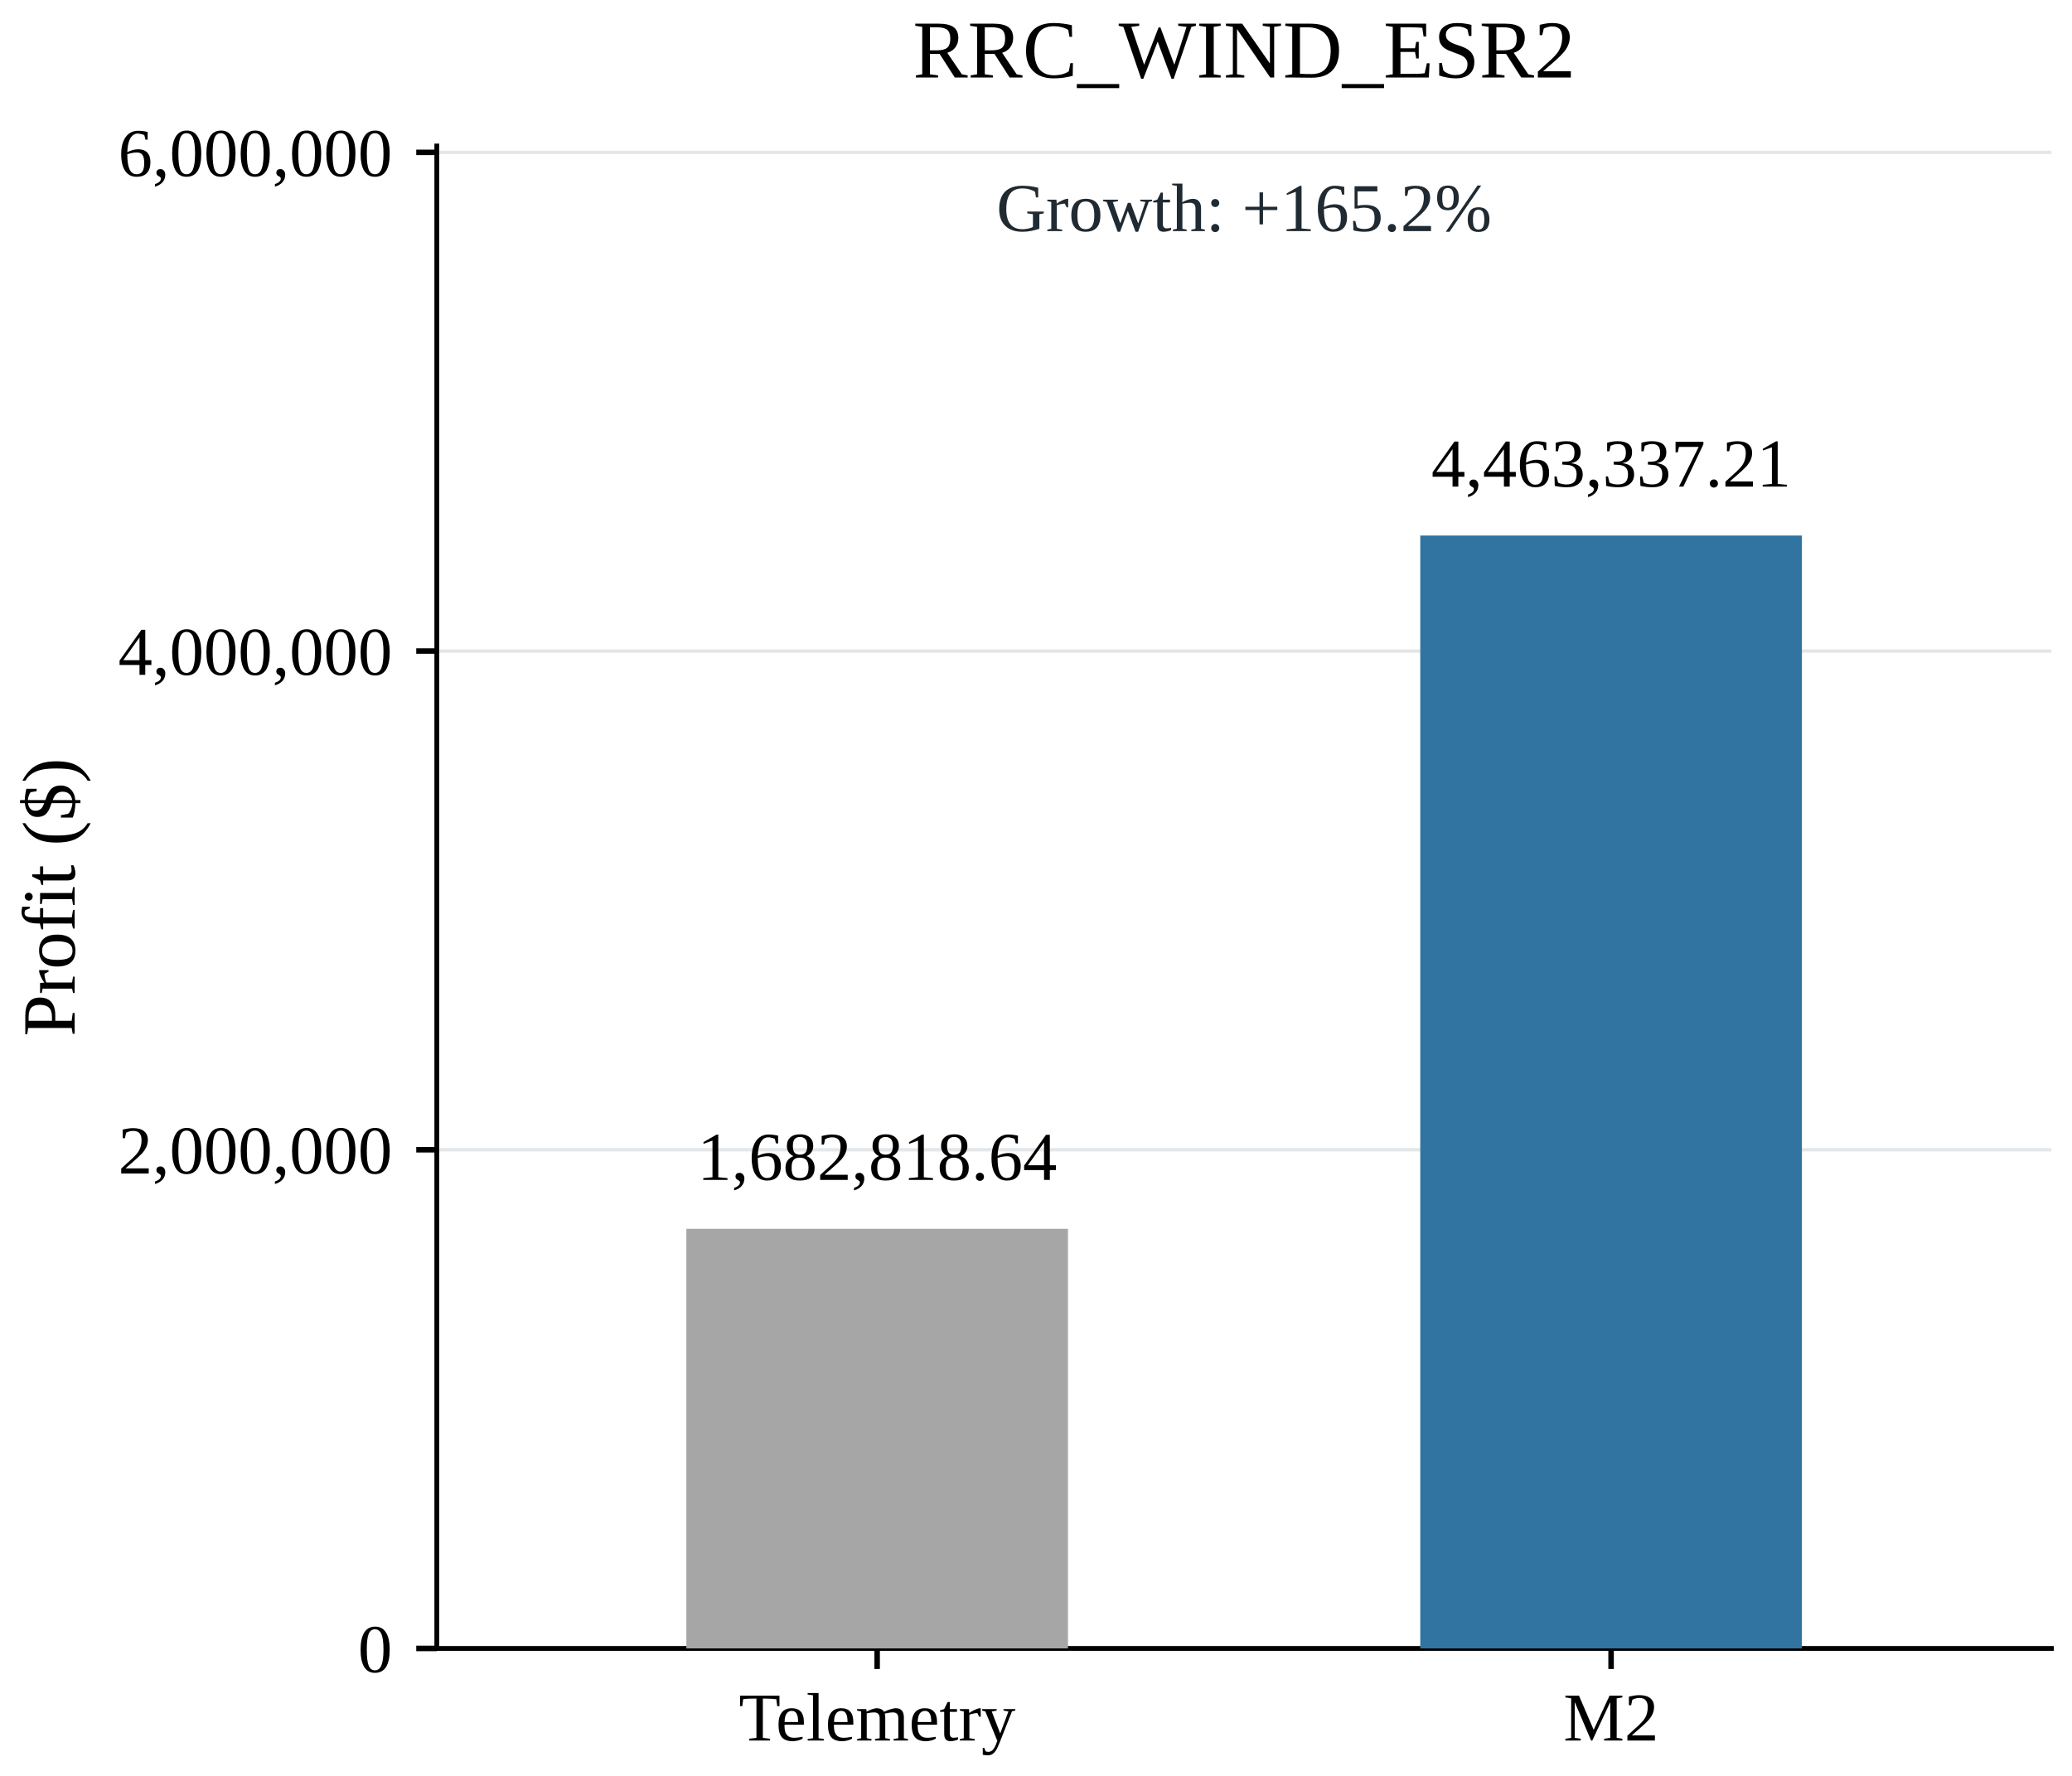
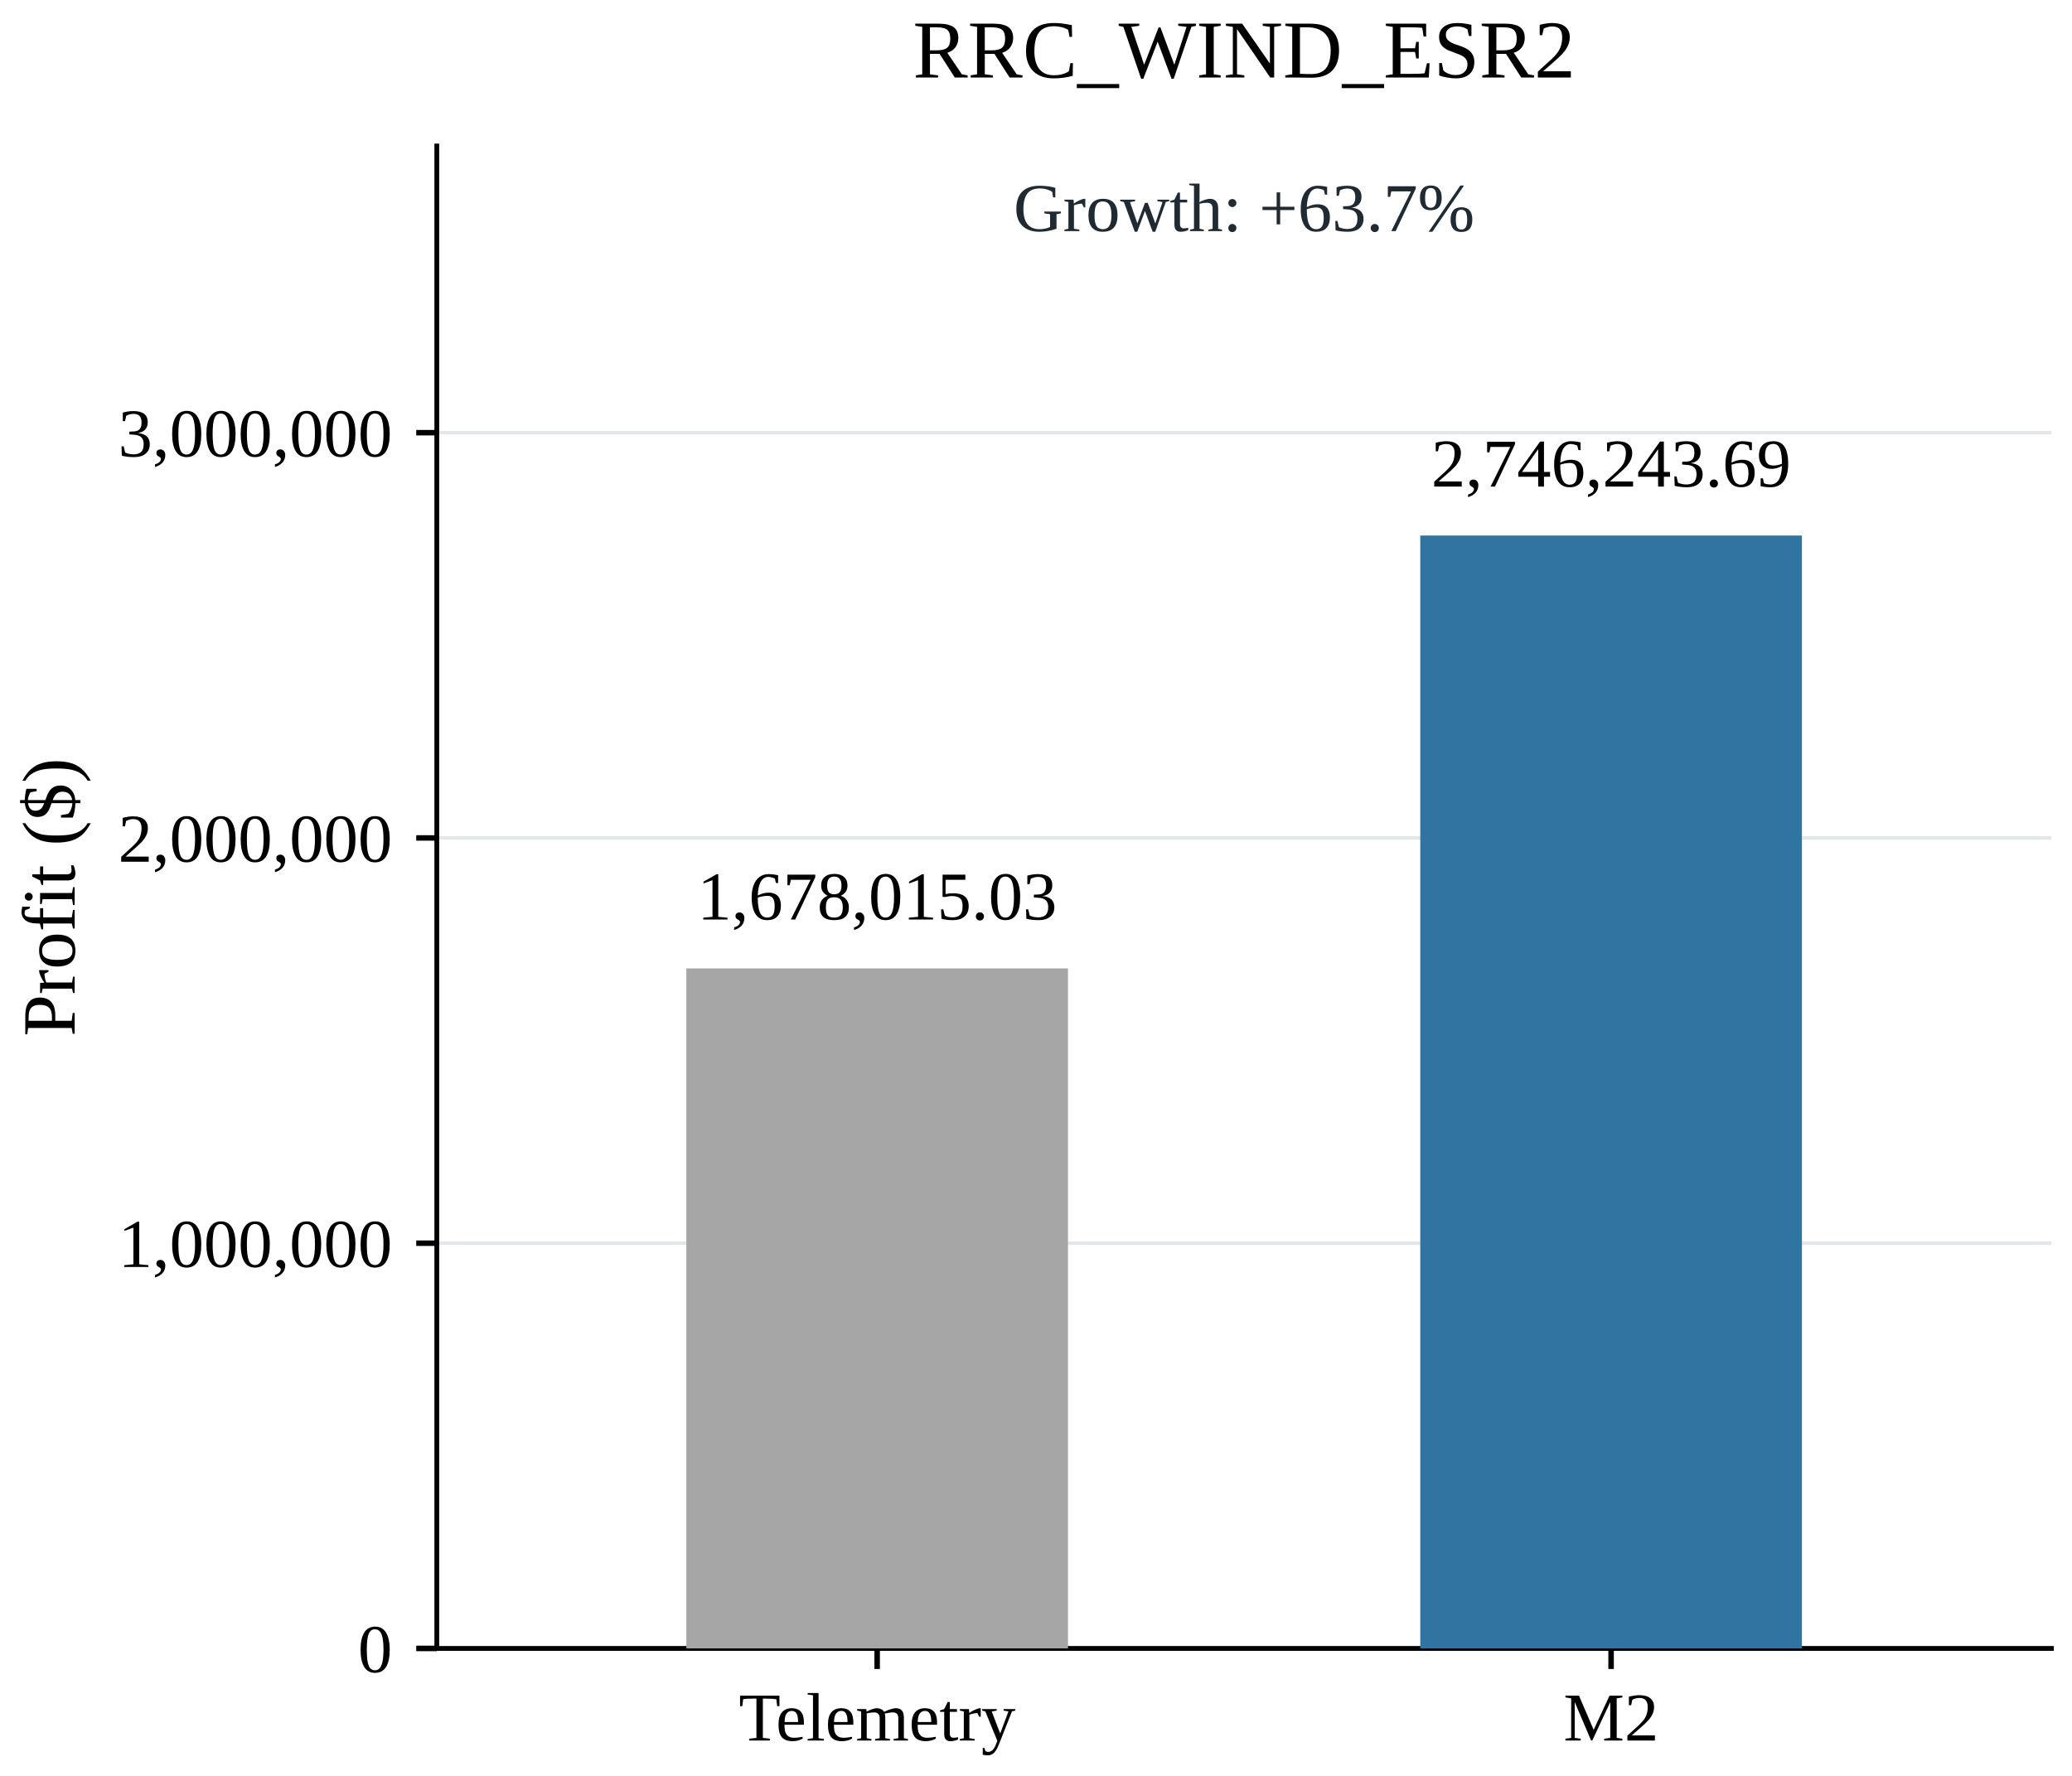
<svg xmlns="http://www.w3.org/2000/svg" xmlns:xlink="http://www.w3.org/1999/xlink" width="302.4pt" height="259.2pt" viewBox="0 0 302.4 259.2" version="1.1">
  <defs>
    <style type="text/css">*{stroke-linejoin: round; stroke-linecap: butt}</style>
  </defs>
  <g id="figure_1">
    <g id="patch_1">
      <path d="M 0 259.2  L 302.4 259.2  L 302.4 0  L 0 0  z " style="fill: #ffffff" />
    </g>
    <g id="axes_1">
      <g id="patch_2">
        <path d="M 63.749 240.598  L 299.4 240.598  L 299.4 21.31  L 63.749 21.31  z " style="fill: #ffffff" />
      </g>
      <g id="matplotlib.axis_1">
        <g id="xtick_1">
          <g id="line2d_1">
            <defs>
-               <path id="mb95e7b09bb" d="M 0 0  L 0 3  " style="stroke: #000000; stroke-width: 0.8" />
+               <path id="mf30fd080d0" d="M 0 0  L 0 3  " style="stroke: #000000; stroke-width: 0.8" />
            </defs>
            <g>
-               <use xlink:href="#mb95e7b09bb" x="128.017" y="240.598" style="stroke: #000000; stroke-width: 0.8" />
+               <use xlink:href="#mf30fd080d0" x="128.017" y="240.598" style="stroke: #000000; stroke-width: 0.8" />
            </g>
          </g>
          <g id="text_1">
            <text style="font: 10px 'Times New Roman'; text-anchor: middle" x="128.017" y="254.042" transform="rotate(-0 128.0175 254.0419)">Telemetry</text>
          </g>
        </g>
        <g id="xtick_2">
          <g id="line2d_2">
            <g>
-               <use xlink:href="#mb95e7b09bb" x="235.131" y="240.598" style="stroke: #000000; stroke-width: 0.8" />
+               <use xlink:href="#mf30fd080d0" x="235.131" y="240.598" style="stroke: #000000; stroke-width: 0.8" />
            </g>
          </g>
          <g id="text_2">
            <text style="font: 10px 'Times New Roman'; text-anchor: middle" x="235.131" y="254.042" transform="rotate(-0 235.1314 254.0419)">M2</text>
          </g>
        </g>
      </g>
      <g id="matplotlib.axis_2">
        <g id="ytick_1">
          <g id="line2d_3">
-             <path d="M 63.749 240.598  L 299.4 240.598  " clip-path="url(#p5cc1341f97)" style="fill: none; stroke: #e4e7ea; stroke-width: 0.5; stroke-linecap: square" />
+             <path d="M 63.749 240.598  L 299.4 240.598  " clip-path="url(#p9520b4fd5e)" style="fill: none; stroke: #e4e7ea; stroke-width: 0.5; stroke-linecap: square" />
          </g>
          <g id="line2d_4">
            <defs>
-               <path id="me438fae1da" d="M 0 0  L -3 0  " style="stroke: #000000; stroke-width: 0.8" />
+               <path id="m8d6061ee42" d="M 0 0  L -3 0  " style="stroke: #000000; stroke-width: 0.8" />
            </defs>
            <g>
-               <use xlink:href="#me438fae1da" x="63.749" y="240.598" style="stroke: #000000; stroke-width: 0.8" />
+               <use xlink:href="#m8d6061ee42" x="63.749" y="240.598" style="stroke: #000000; stroke-width: 0.8" />
            </g>
          </g>
          <g id="text_3">
            <text style="font: 10px 'Times New Roman'; text-anchor: end" x="57.249" y="244.07" transform="rotate(-0 57.24915 244.0701)">0</text>
          </g>
        </g>
        <g id="ytick_2">
          <g id="line2d_5">
-             <path d="M 63.749 167.812  L 299.4 167.812  " clip-path="url(#p5cc1341f97)" style="fill: none; stroke: #e4e7ea; stroke-width: 0.5; stroke-linecap: square" />
+             <path d="M 63.749 181.45  L 299.4 181.45  " clip-path="url(#p9520b4fd5e)" style="fill: none; stroke: #e4e7ea; stroke-width: 0.5; stroke-linecap: square" />
          </g>
          <g id="line2d_6">
            <g>
-               <use xlink:href="#me438fae1da" x="63.749" y="167.812" style="stroke: #000000; stroke-width: 0.8" />
+               <use xlink:href="#m8d6061ee42" x="63.749" y="181.45" style="stroke: #000000; stroke-width: 0.8" />
            </g>
          </g>
          <g id="text_4">
-             <text style="font: 10px 'Times New Roman'; text-anchor: end" x="57.249" y="171.283" transform="rotate(-0 57.24915 171.2835)">2,000,000</text>
+             <text style="font: 10px 'Times New Roman'; text-anchor: end" x="57.249" y="184.922" transform="rotate(-0 57.24915 184.9218)">1,000,000</text>
          </g>
        </g>
        <g id="ytick_3">
          <g id="line2d_7">
-             <path d="M 63.749 95.025  L 299.4 95.025  " clip-path="url(#p5cc1341f97)" style="fill: none; stroke: #e4e7ea; stroke-width: 0.5; stroke-linecap: square" />
+             <path d="M 63.749 122.302  L 299.4 122.302  " clip-path="url(#p9520b4fd5e)" style="fill: none; stroke: #e4e7ea; stroke-width: 0.5; stroke-linecap: square" />
          </g>
          <g id="line2d_8">
            <g>
-               <use xlink:href="#me438fae1da" x="63.749" y="95.025" style="stroke: #000000; stroke-width: 0.8" />
+               <use xlink:href="#m8d6061ee42" x="63.749" y="122.302" style="stroke: #000000; stroke-width: 0.8" />
            </g>
          </g>
          <g id="text_5">
-             <text style="font: 10px 'Times New Roman'; text-anchor: end" x="57.249" y="98.497" transform="rotate(-0 57.24915 98.49691)">4,000,000</text>
+             <text style="font: 10px 'Times New Roman'; text-anchor: end" x="57.249" y="125.774" transform="rotate(-0 57.24915 125.7736)">2,000,000</text>
          </g>
        </g>
        <g id="ytick_4">
          <g id="line2d_9">
-             <path d="M 63.749 22.238  L 299.4 22.238  " clip-path="url(#p5cc1341f97)" style="fill: none; stroke: #e4e7ea; stroke-width: 0.5; stroke-linecap: square" />
+             <path d="M 63.749 63.153  L 299.4 63.153  " clip-path="url(#p9520b4fd5e)" style="fill: none; stroke: #e4e7ea; stroke-width: 0.5; stroke-linecap: square" />
          </g>
          <g id="line2d_10">
            <g>
-               <use xlink:href="#me438fae1da" x="63.749" y="22.238" style="stroke: #000000; stroke-width: 0.8" />
+               <use xlink:href="#m8d6061ee42" x="63.749" y="63.153" style="stroke: #000000; stroke-width: 0.8" />
            </g>
          </g>
          <g id="text_6">
-             <text style="font: 10px 'Times New Roman'; text-anchor: end" x="57.249" y="25.71" transform="rotate(-0 57.24915 25.71033)">6,000,000</text>
+             <text style="font: 10px 'Times New Roman'; text-anchor: end" x="57.249" y="66.625" transform="rotate(-0 57.24915 66.6253)">3,000,000</text>
          </g>
        </g>
        <g id="text_7">
          <text style="font: 11px 'Times New Roman'; text-anchor: middle" x="10.896" y="130.954" transform="rotate(-90 10.89618 130.9542)">Profit ($)</text>
        </g>
      </g>
      <g id="patch_3">
        <path d="M 63.749 240.598  L 63.749 21.31  " style="fill: none; stroke: #000000; stroke-width: 0.7; stroke-linejoin: miter; stroke-linecap: square" />
      </g>
      <g id="patch_4">
        <path d="M 63.749 240.598  L 299.4 240.598  " style="fill: none; stroke: #000000; stroke-width: 0.7; stroke-linejoin: miter; stroke-linecap: square" />
      </g>
      <g id="patch_5">
-         <path d="M 100.168 240.598  L 155.867 240.598  L 155.867 179.355  L 100.168 179.355  z " clip-path="url(#p5cc1341f97)" style="fill: #a6a6a6" />
+         <path d="M 100.168 240.598  L 155.867 240.598  L 155.867 141.347  L 100.168 141.347  z " clip-path="url(#p9520b4fd5e)" style="fill: #a6a6a6" />
      </g>
      <g id="patch_6">
-         <path d="M 207.282 240.598  L 262.981 240.598  L 262.981 78.163  L 207.282 78.163  z " clip-path="url(#p5cc1341f97)" style="fill: #3274a1" />
+         <path d="M 207.282 240.598  L 262.981 240.598  L 262.981 78.163  L 207.282 78.163  z " clip-path="url(#p9520b4fd5e)" style="fill: #3274a1" />
      </g>
      <g id="text_8">
-         <text style="font: 10px 'Times New Roman'; text-anchor: middle" x="128.017" y="172.216" transform="rotate(-0 128.0175 172.2158)">1,682,818.64</text>
+         <text style="font: 10px 'Times New Roman'; text-anchor: middle" x="128.017" y="134.207" transform="rotate(-0 128.0175 134.2075)">1,678,015.03</text>
      </g>
      <g id="text_9">
-         <text style="font: 10px 'Times New Roman'; text-anchor: middle" x="235.131" y="71.024" transform="rotate(-0 235.1314 71.02361)">4,463,337.21</text>
+         <text style="font: 10px 'Times New Roman'; text-anchor: middle" x="235.131" y="71.024" transform="rotate(-0 235.1314 71.02361)">2,746,243.69</text>
      </g>
      <g id="text_10">
-         <text style="fill: #202a32; font: 10px 'Times New Roman'; text-anchor: middle" x="181.574" y="33.736" transform="rotate(-0 181.5745 33.73619)">Growth: +165.2%</text>
+         <text style="fill: #202a32; font: 10px 'Times New Roman'; text-anchor: middle" x="181.574" y="33.736" transform="rotate(-0 181.5745 33.73619)">Growth: +63.7%</text>
      </g>
      <g id="text_11">
        <text style="font: 12px 'Times New Roman'; text-anchor: middle" x="181.574" y="11.31" transform="rotate(-0 181.5745 11.31024)">RRC_WIND_ESR2</text>
      </g>
    </g>
  </g>
  <defs>
-     <clipPath id="p5cc1341f97">
+     <clipPath id="p9520b4fd5e">
      <rect x="63.749" y="21.31" width="235.651" height="219.288" />
    </clipPath>
  </defs>
</svg>
